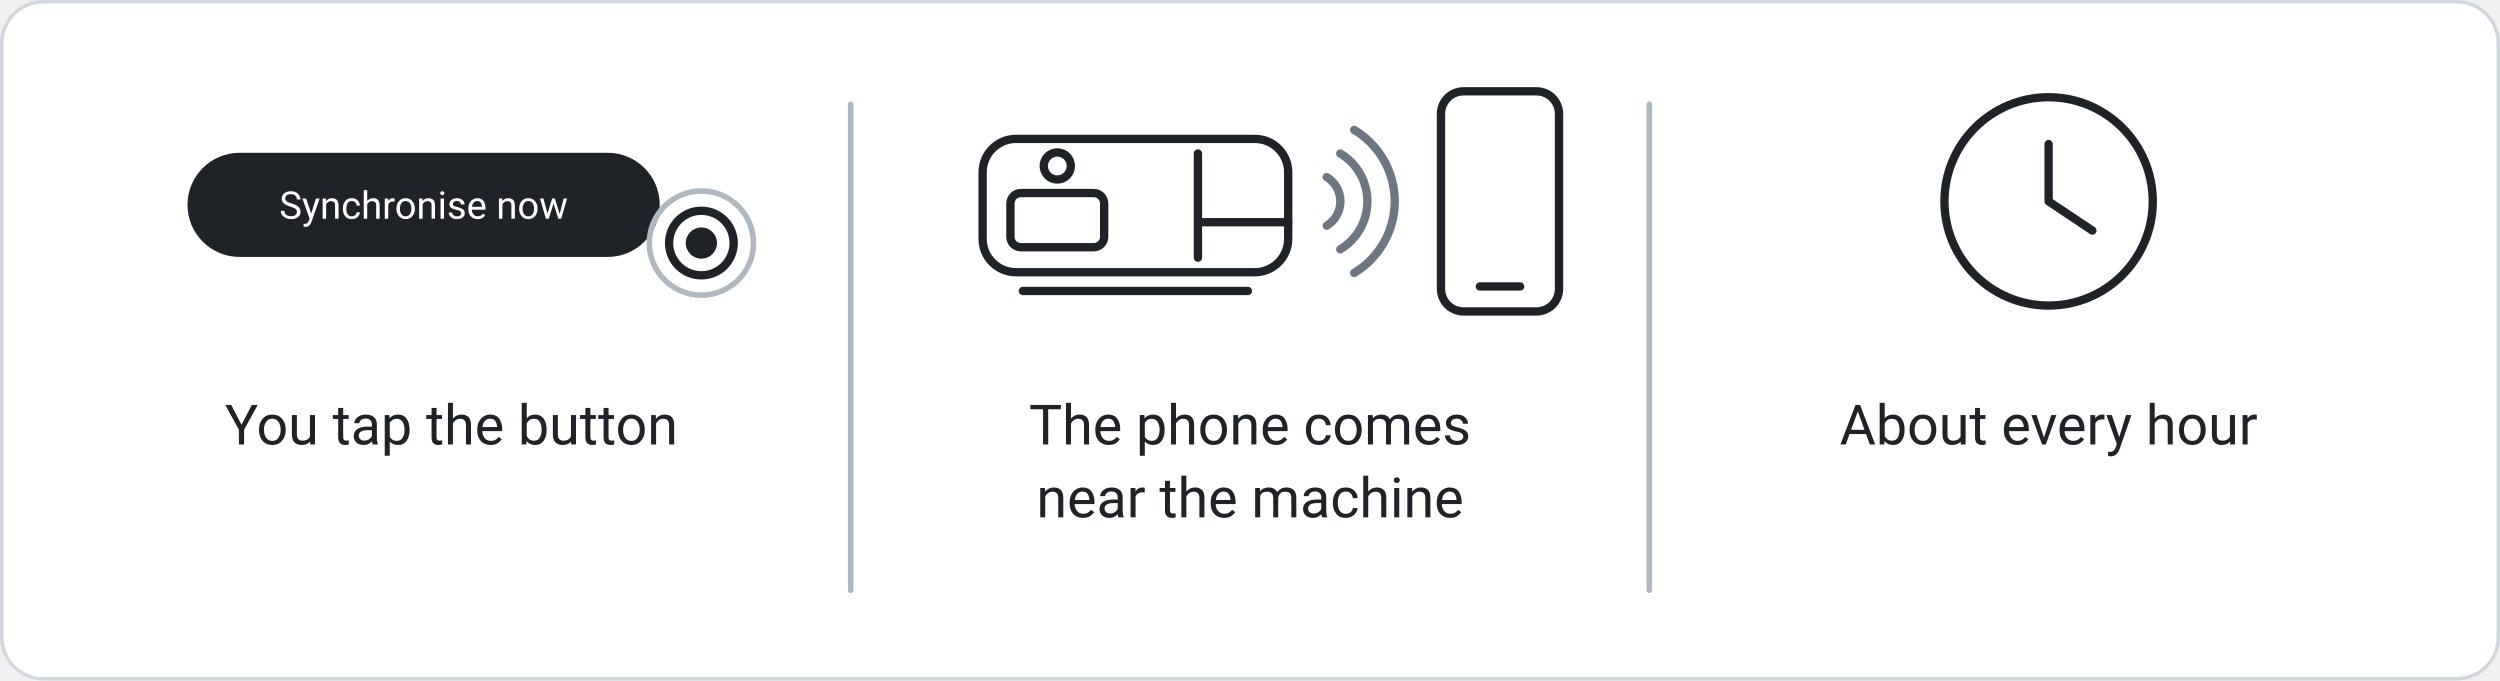
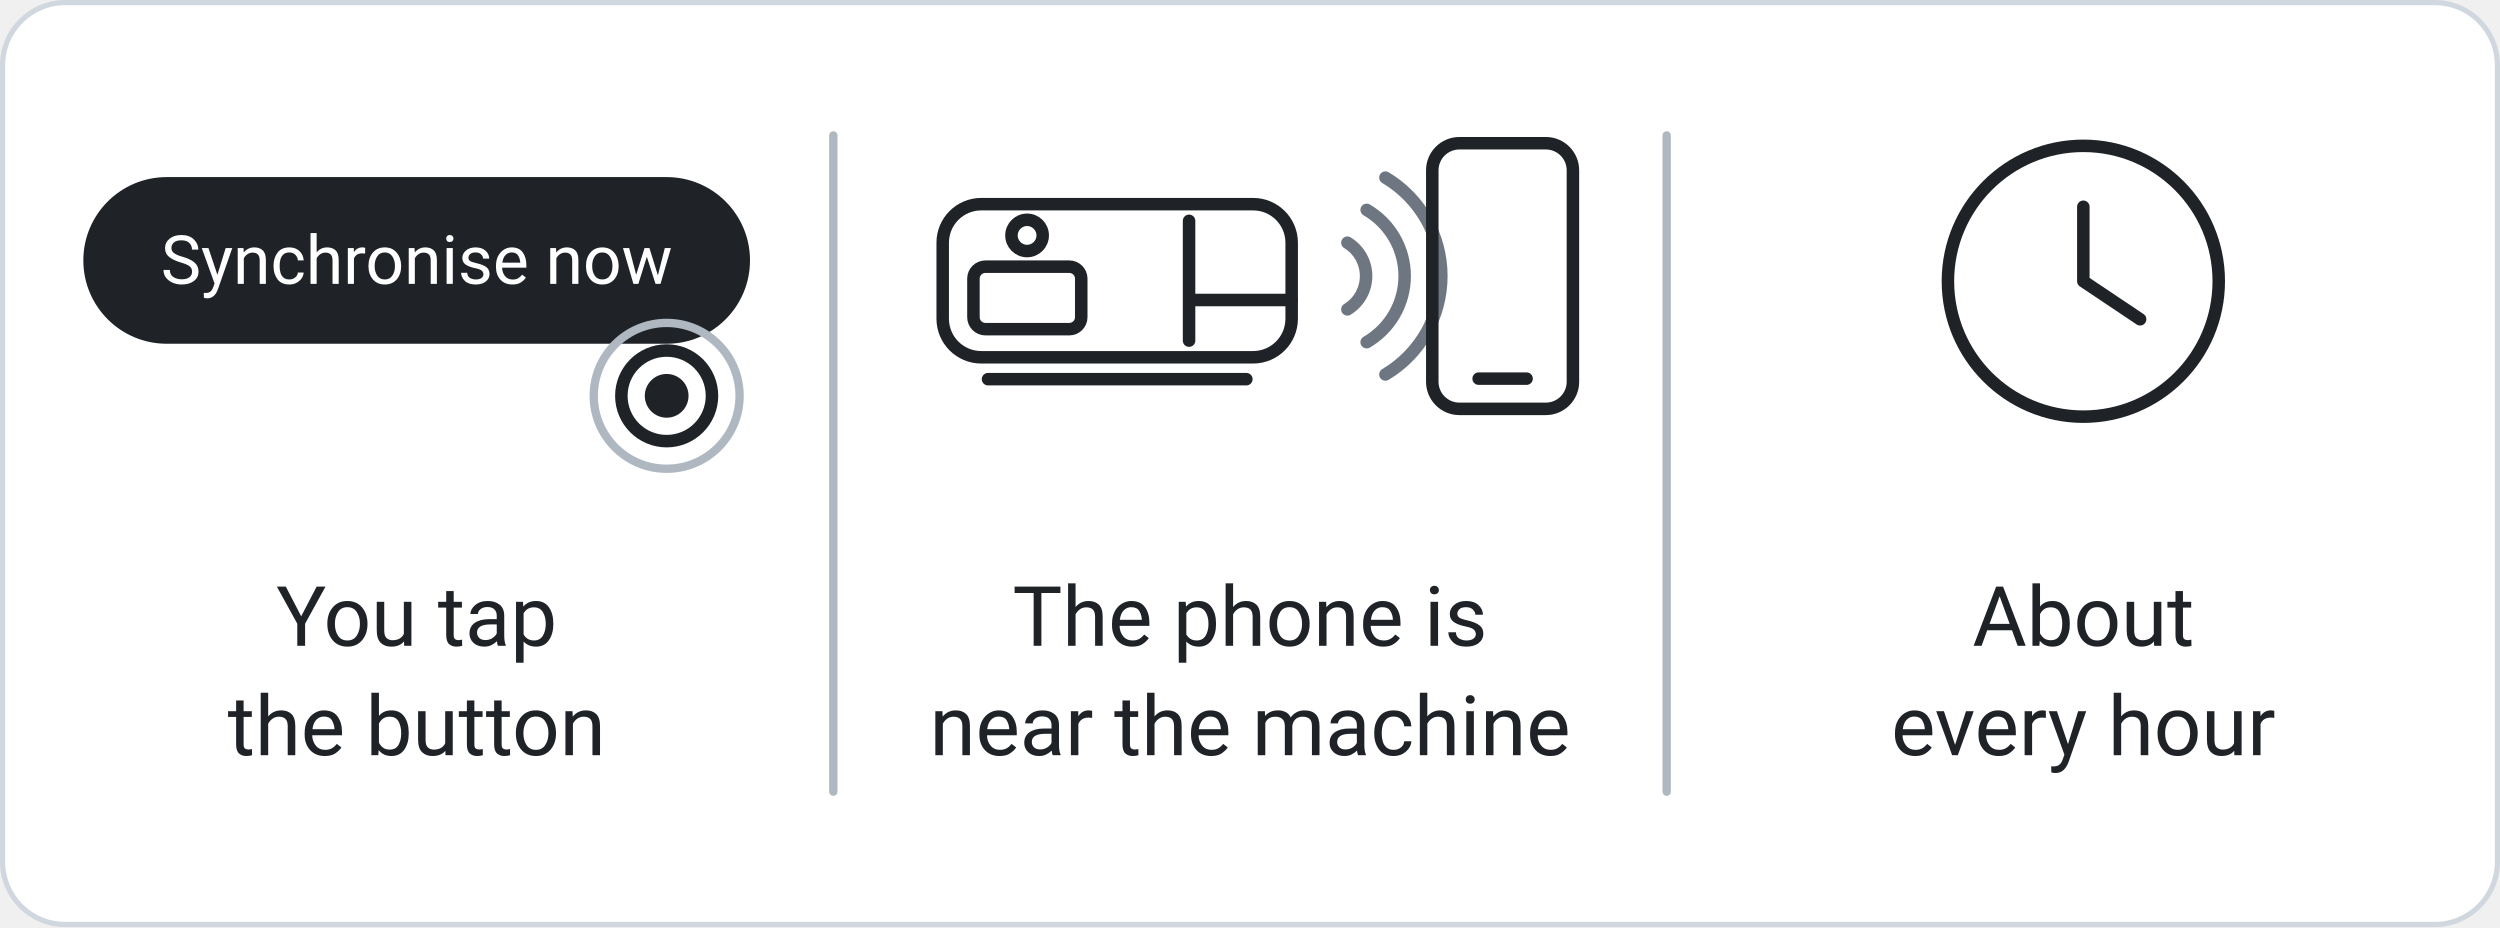
- <svg xmlns="http://www.w3.org/2000/svg" viewBox="0 0 720 196" width="720" height="196" role="img" aria-label="PAPRelay synchronises when you tap the button, when the phone comes near the machine, and about once an hour.">
+ <svg xmlns="http://www.w3.org/2000/svg" viewBox="0 0 480 178" width="480" height="178" role="img" aria-label="PAPRelay synchronises when you tap the button, when the phone is near the machine, and about every hour.">
  <style>
  .paper { fill: #ffffff; stroke: #d0d7de; stroke-width: 1; }
  .ink { fill: none; stroke: #1f2328; stroke-width: 2.4; stroke-linecap: round; stroke-linejoin: round; }
  .thin { fill: none; stroke: #1f2328; stroke-width: 1.6; stroke-linecap: round; stroke-linejoin: round; }
  .line { fill: none; stroke: #6e7781; stroke-width: 2.4; stroke-linecap: round; stroke-linejoin: round; }
  .faint { fill: none; stroke: #afb8c1; stroke-width: 1.6; stroke-linecap: round; stroke-linejoin: round; }
  .dash { stroke-dasharray: 7 7; }
  .solid { fill: #1f2328; stroke: none; }
  .hole { fill: #ffffff; stroke: none; }
  .bad { fill: #cf222e; stroke: none; }
  .badline { fill: none; stroke: #cf222e; stroke-width: 2.4; stroke-linecap: round; }
  .onbad { fill: none; stroke: #ffffff; stroke-width: 2.4; stroke-linecap: round; }
  text { font-family: -apple-system, "Segoe UI", Roboto, Helvetica, Arial, sans-serif; fill: #1f2328; }
  .t { font-size: 16px; }
  .b { font-size: 16px; font-weight: 600; }
-   .s { font-size: 13px; fill: #57606a; }
-   .m { font-size: 11px; }
-   .ms { font-size: 10px; fill: #57606a; }
+   .s { font-size: 14px; fill: #57606a; }
+   .c { font-size: 13px; }
+   .x { font-size: 12px; fill: #57606a; }
  .num { font-size: 14px; font-weight: 700; fill: #ffffff; }
  .on { fill: #ffffff; }
  @media (prefers-color-scheme: dark) {
    .paper { fill: #0d1117; stroke: #30363d; }
    .ink, .thin { stroke: #e6edf3; }
    .line { stroke: #8b949e; }
    .faint { stroke: #484f58; }
    .solid { fill: #e6edf3; }
    .hole { fill: #0d1117; }
    .bad { fill: #f85149; }
    .badline { stroke: #f85149; }
    .onbad { stroke: #0d1117; }
    text { fill: #e6edf3; }
-     .s, .ms { fill: #8b949e; }
+     .s, .x { fill: #8b949e; }
    .num, .on { fill: #0d1117; }
  }
</style>
-   <rect class="paper" x="0.5" y="0.5" width="719" height="195" rx="12" />
-   <rect class="solid" x="54" y="44" width="136" height="30" rx="15" />
-   <text class="m on" x="122" y="63" text-anchor="middle">Synchronise now</text>
-   <circle class="solid" cx="202" cy="70" r="4.5" />
-   <circle class="ink" cx="202" cy="70" r="9.3" />
-   <circle class="faint" cx="202" cy="70" r="15" />
-   <rect class="ink" x="283" y="40" width="88" height="38.4" rx="9.6" />
-   <rect class="ink" x="291" y="55.6" width="27" height="15.6" rx="3" />
-   <circle class="ink" cx="304.5" cy="47.8" r="3.9" />
-   <path class="ink" d="M345 44.2V74.2M345 64H371M294.6 83.8H359.4" />
-   <path class="line" d="M382.1 51A8.2 8.2 0 0 1 382.1 65" />
-   <path class="line" d="M386 44.2A16.1 16.1 0 0 1 386 71.8" />
-   <path class="line" d="M390 37.4A24 24 0 0 1 390 78.6" />
-   <rect class="ink" x="415" y="26.3" width="34" height="63.4" rx="6.5" />
-   <path class="ink" d="M426.2 82.5H437.8" />
-   <circle class="ink" cx="590" cy="58" r="30" />
-   <path class="ink" d="M590 41.5V58L602.6 66.4" />
-   <text class="t" x="130" y="128" text-anchor="middle">You tap the button</text>
-   <text class="t" x="360" y="128" text-anchor="middle">The phone comes</text>
-   <text class="t" x="360" y="149" text-anchor="middle">near the machine</text>
-   <text class="t" x="590" y="128" text-anchor="middle">About every hour</text>
-   <path class="faint" d="M245 30V170M475 30V170" />
+   <rect class="paper" x="0.5" y="0.5" width="479" height="177" rx="12" />
+   <rect class="solid" x="16" y="34" width="128" height="32" rx="16" />
+   <text class="c on" x="80" y="54.5" text-anchor="middle">Synchronise now</text>
+   <circle class="solid" cx="128" cy="76" r="4.2" />
+   <circle class="ink" cx="128" cy="76" r="8.7" />
+   <circle class="faint" cx="128" cy="76" r="14" />
+   <rect class="ink" x="181" y="39.2" width="67" height="29.4" rx="7.4" />
+   <rect class="ink" x="186.9" y="51.2" width="20.7" height="12" rx="2.3" />
+   <circle class="ink" cx="197.2" cy="45.2" r="3" />
+   <path class="ink" d="M228.3 42.4V65.4M228.3 57.6H248M189.7 72.8H239.3" />
+   <path class="line" d="M258.7 46.6A7.5 7.5 0 0 1 258.7 59.4" />
+   <path class="line" d="M262.4 40.3A14.7 14.7 0 0 1 262.4 65.7" />
+   <path class="line" d="M266 34.1A22 22 0 0 1 266 71.9" />
+   <rect class="ink" x="275" y="27.5" width="27" height="51" rx="5.2" />
+   <path class="ink" d="M283.9 72.7H293.1" />
+   <circle class="ink" cx="400" cy="54" r="26" />
+   <path class="ink" d="M400 39.7V54L410.9 61.3" />
+   <text class="t" x="80" y="124" text-anchor="middle">You tap</text>
+   <text class="t" x="80" y="145" text-anchor="middle">the button</text>
+   <text class="t" x="240" y="124" text-anchor="middle">The phone is</text>
+   <text class="t" x="240" y="145" text-anchor="middle">near the machine</text>
+   <text class="t" x="400" y="124" text-anchor="middle">About</text>
+   <text class="t" x="400" y="145" text-anchor="middle">every hour</text>
+   <path class="faint" d="M160 26V152M320 26V152" />
</svg>
